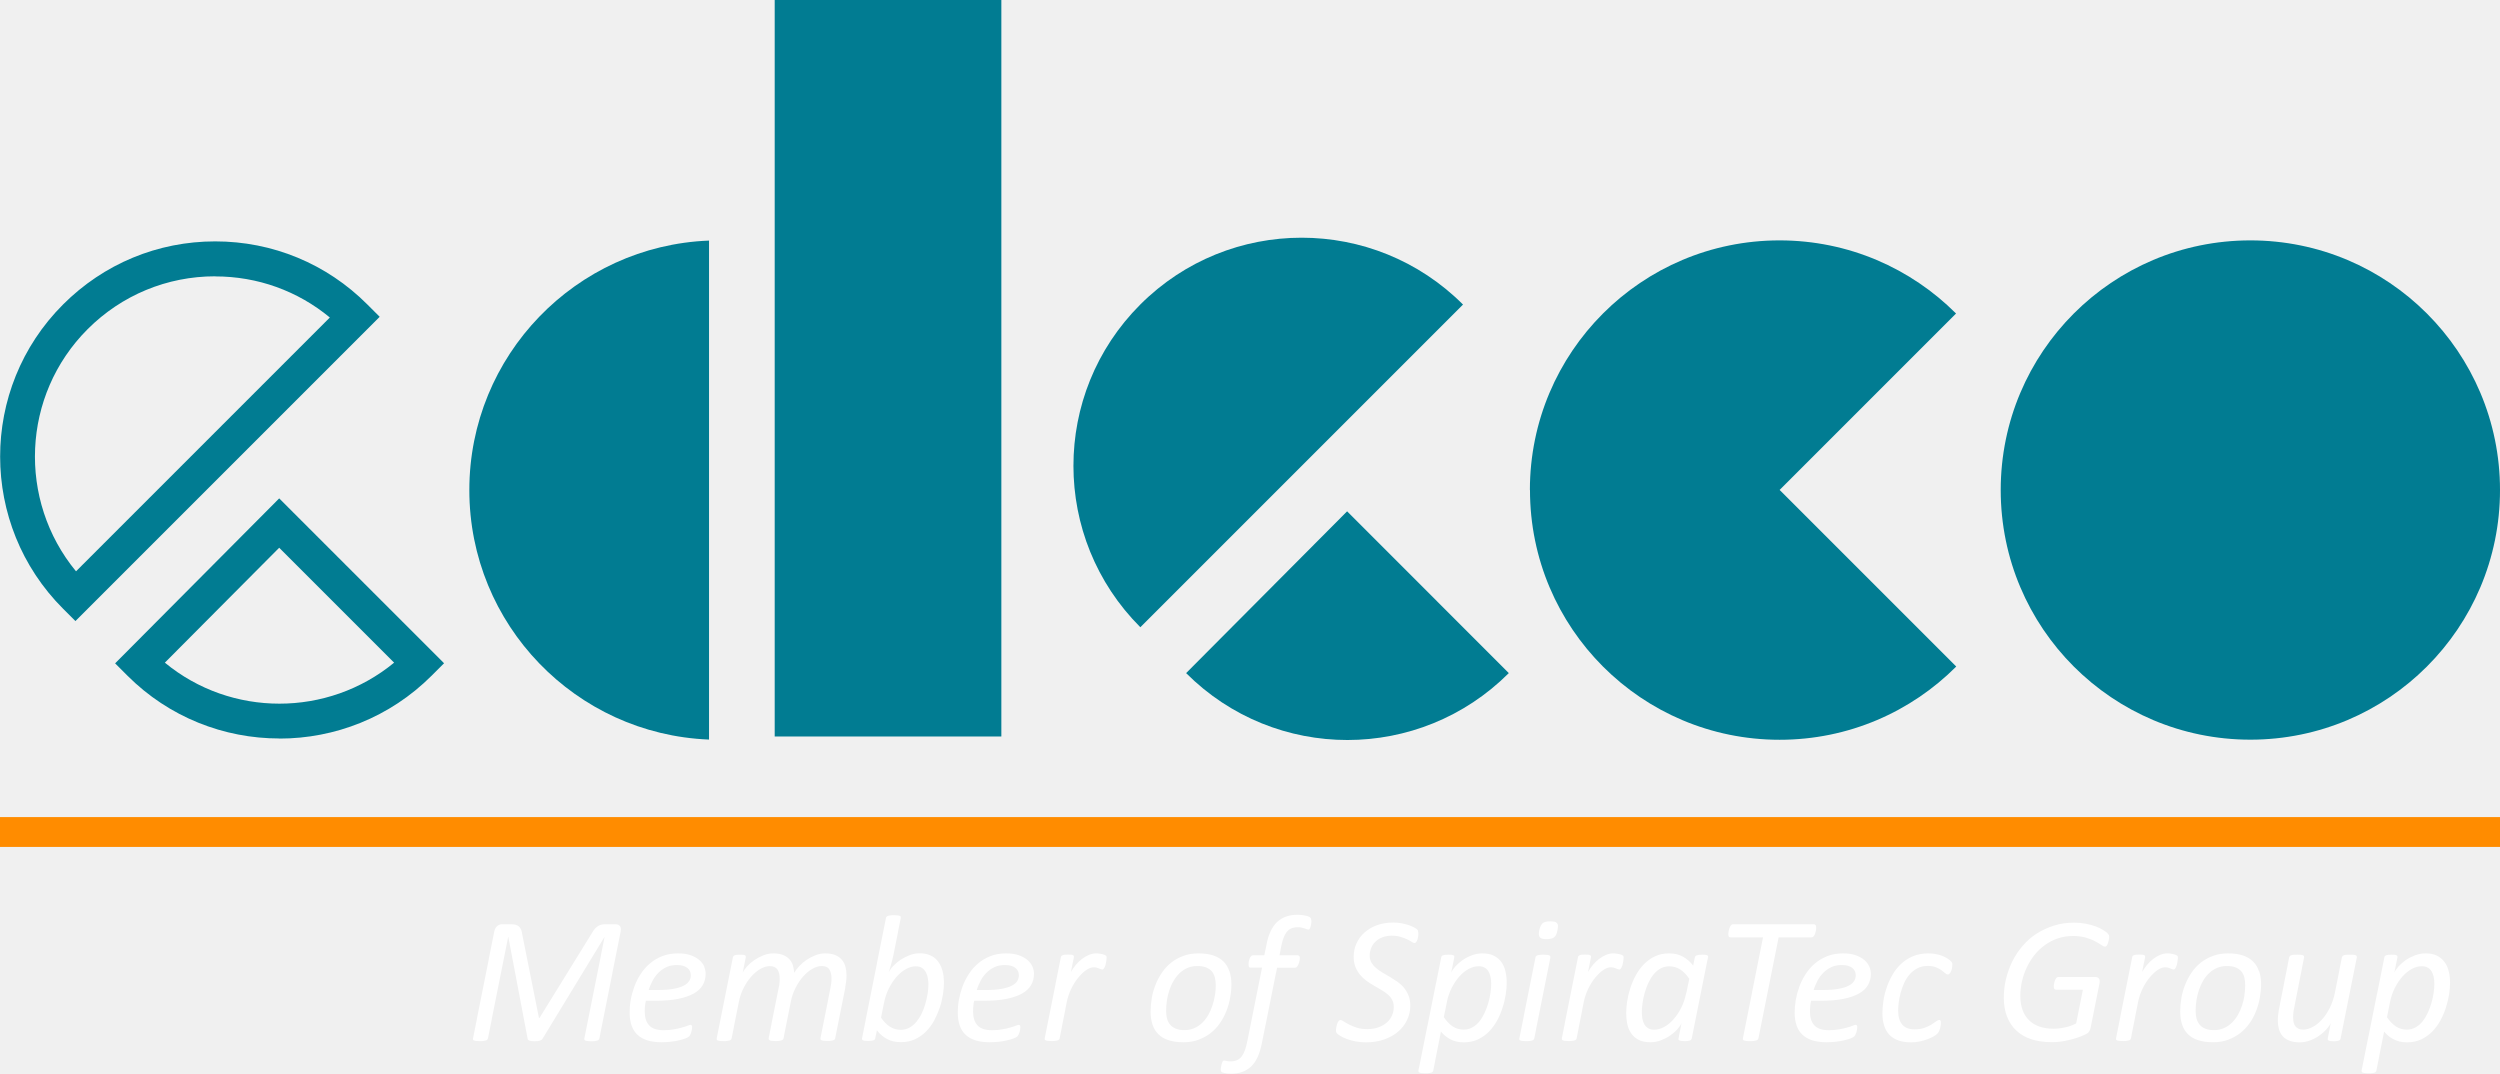
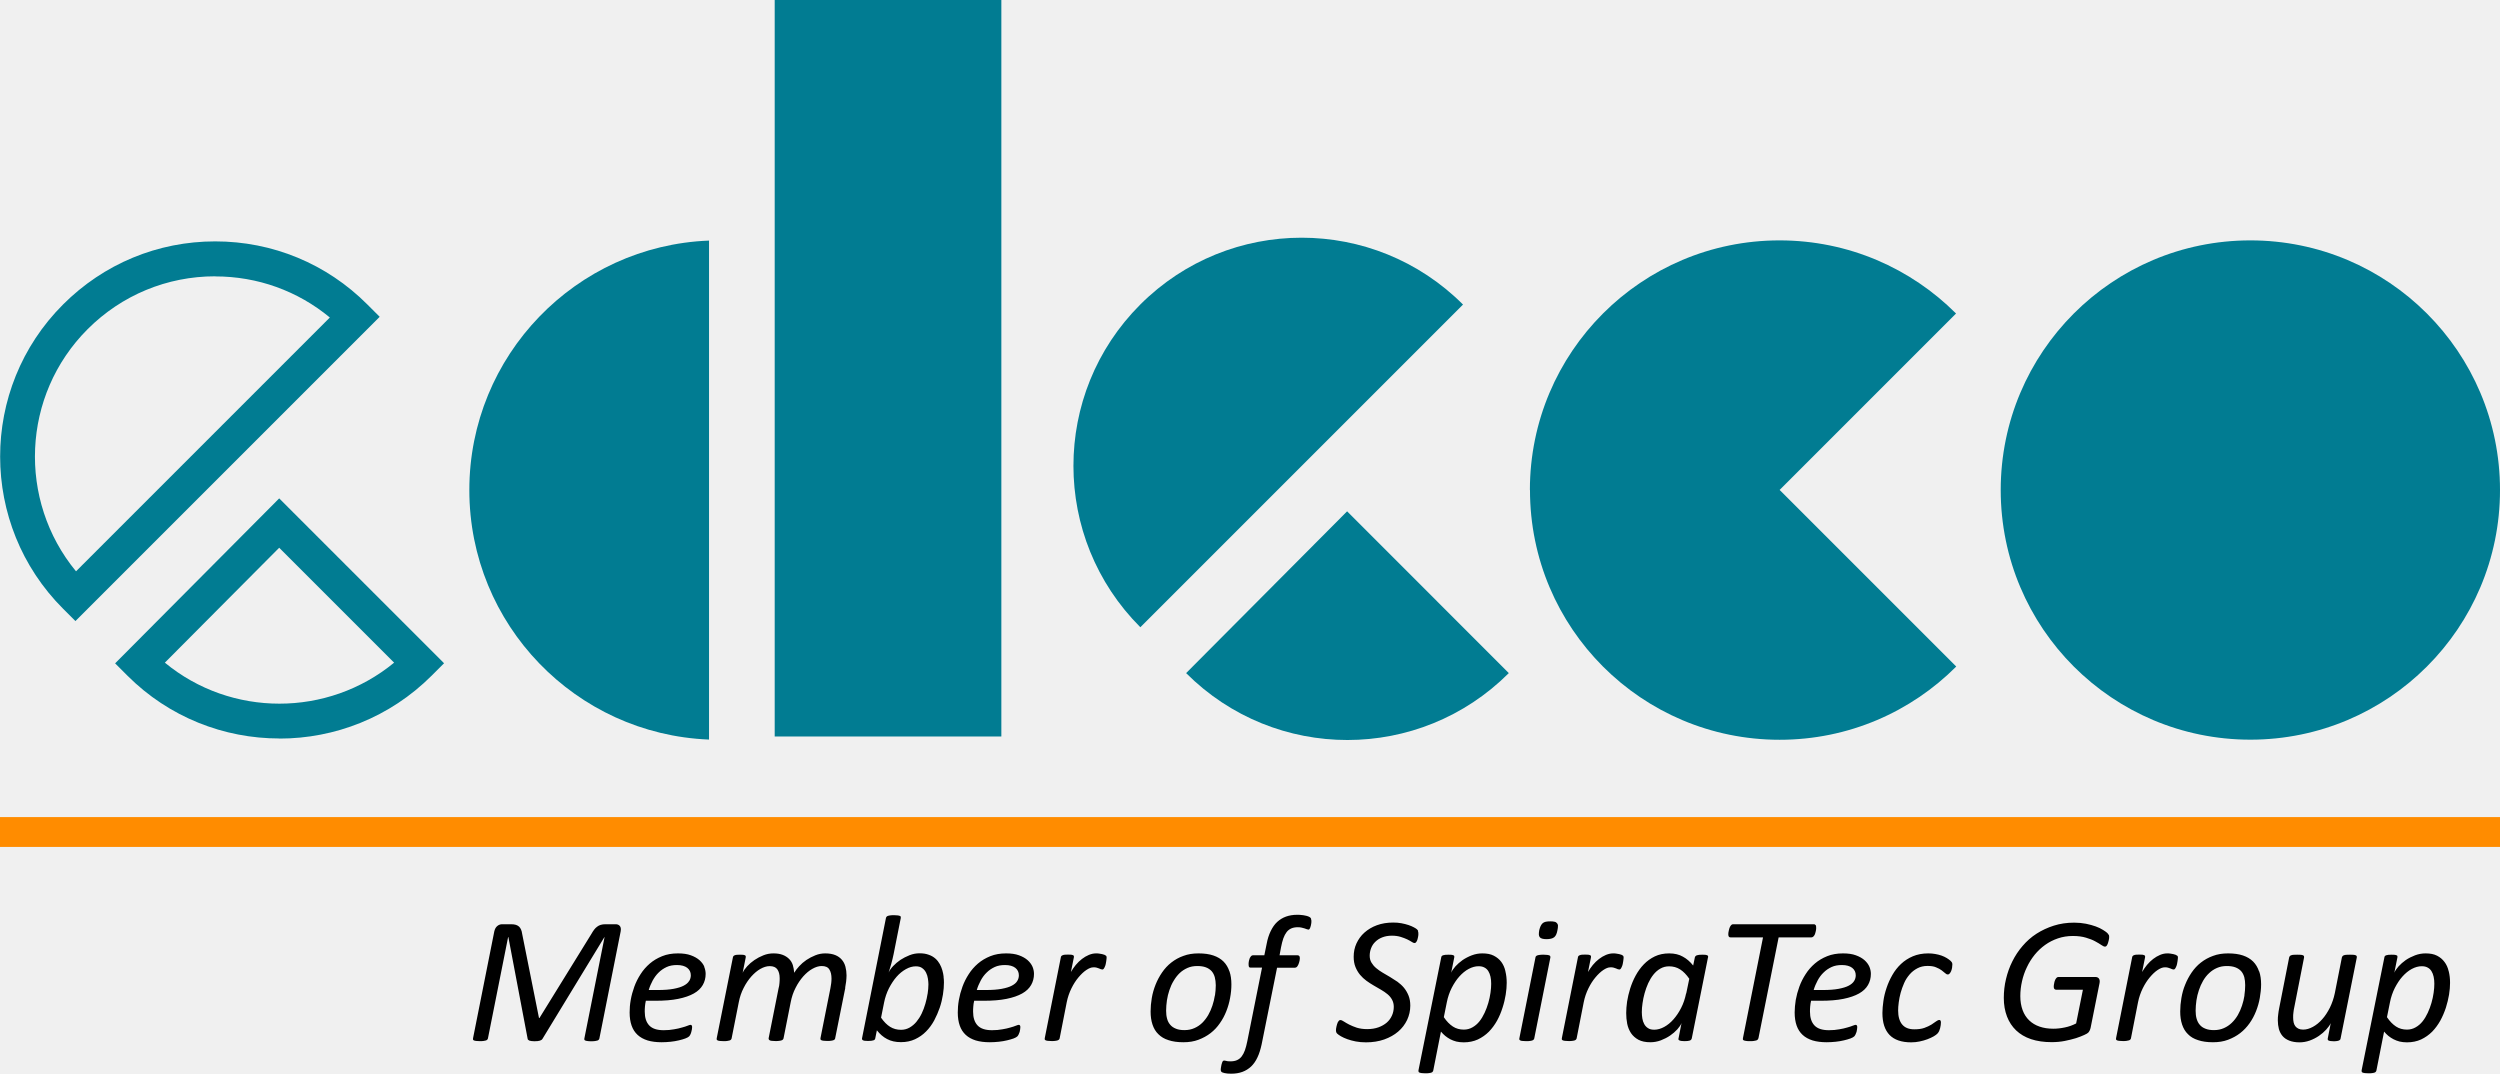
<svg xmlns="http://www.w3.org/2000/svg" id="Ebene_1" data-name="Ebene 1" viewBox="0 0 251.26 107.88">
  <defs>
    <style>
      .cls-1, .cls-2 {
        fill: #017c92;
      }

      .cls-3 {
-         fill: #fff;
+         fill: currentColor;
      }

      .cls-2 {
        fill-rule: evenodd;
      }

      .cls-4 {
        fill: #ff8c00;
      }
    </style>
  </defs>
  <path class="cls-1" d="M201.08,49.25c0-13.86,11.23-25.09,25.09-25.09s25.09,11.23,25.09,25.09-11.23,25.09-25.09,25.09-25.09-11.23-25.09-25.09h0Z" />
  <path class="cls-2" d="M153.76,49.25c0-13.86,11.23-25.09,25.09-25.09,6.93,0,13.2,2.81,17.74,7.35l-17.73,17.73,17.75,17.75c-4.54,4.55-10.82,7.36-17.75,7.36-13.86,0-25.09-11.23-25.09-25.09h0Z" />
  <path class="cls-1" d="M47.17,49.25c0-13.52,10.7-24.55,24.09-25.07v50.15c-13.39-.53-24.09-11.55-24.09-25.07h0Z" />
  <polygon class="cls-2" points="77.86 0 100.64 0 100.64 74.02 77.86 74.02 77.86 0 77.86 0" />
  <path class="cls-2" d="M114.61,63.04c-8.96-8.96-8.97-23.47-.01-32.43,8.96-8.96,23.48-8.96,32.44,0l-32.43,32.43h0Z" />
  <path class="cls-2" d="M135.39,51.39l16.25,16.26c-8.96,8.96-23.47,8.97-32.43,0l16.18-16.26h0Z" />
  <path class="cls-1" d="M28.08,74.22c-5.54,0-11.07-2.11-15.28-6.32l-1.23-1.23,16.49-16.58,16.57,16.57-1.24,1.24c-4.22,4.22-9.76,6.33-15.3,6.33ZM16.57,66.6c6.66,5.5,16.37,5.49,23.04,0l-11.55-11.55-11.49,11.55ZM7.58,62.42l-1.24-1.24c-8.43-8.43-8.44-22.15,0-30.58,4.09-4.09,9.52-6.34,15.29-6.34s11.21,2.25,15.29,6.34l1.24,1.24L7.58,62.42ZM21.63,27.77c-4.84,0-9.4,1.89-12.82,5.31-6.65,6.65-7.04,17.22-1.17,24.34l25.51-25.51c-3.24-2.68-7.27-4.13-11.52-4.13Z" />
  <rect class="cls-4" y="82.12" width="251.26" height="3" />
  <path class="cls-3" d="M62.38,93.6c.02-.13.03-.23.01-.32-.01-.09-.05-.16-.1-.22-.05-.06-.11-.1-.18-.13-.07-.03-.15-.04-.24-.04h-1.03c-.17,0-.32.02-.46.06-.13.04-.26.1-.37.19-.11.08-.21.18-.3.3-.09.12-.18.26-.27.42l-5.22,8.45h-.05l-1.69-8.45c-.02-.17-.06-.31-.11-.43-.05-.12-.12-.22-.2-.3-.09-.08-.2-.14-.32-.18-.13-.04-.29-.06-.48-.06h-.9c-.08,0-.17.01-.25.04s-.16.07-.23.13c-.07.06-.14.13-.19.22-.05.09-.09.2-.12.32l-2.14,10.76s-.01.08,0,.12.05.07.1.09c.05.02.12.04.22.05s.22.02.36.02.28,0,.38-.02.18-.03.24-.05c.06-.02.11-.05.14-.09s.05-.07.06-.12l2.03-10.19h.02l1.94,10.23c0,.07.06.13.16.18.1.04.28.07.52.07s.43-.02.55-.06c.13-.04.21-.1.26-.18l6.22-10.22h.02l-2.03,10.18s-.01.08,0,.12.05.07.1.09.13.04.23.05c.1.02.22.02.36.02s.28,0,.38-.02c.1-.02.18-.03.24-.05.06-.02.11-.05.14-.09.03-.04.05-.07.06-.12l2.14-10.76h0ZM70.79,97.16c-.1-.24-.27-.46-.49-.66-.23-.2-.51-.36-.87-.49-.35-.13-.78-.19-1.29-.19-.59,0-1.12.09-1.59.28-.47.19-.88.43-1.24.74-.36.31-.67.66-.93,1.07-.26.4-.47.82-.63,1.26-.16.44-.28.88-.36,1.33-.08.45-.11.87-.11,1.26,0,.51.07.95.2,1.32.13.37.33.68.6.93s.6.43,1.01.56c.4.12.87.18,1.41.18.3,0,.6-.02.9-.05s.58-.08.83-.14.47-.12.65-.19c.18-.07.31-.14.38-.21.05-.05.09-.12.13-.2.04-.08.07-.16.09-.25s.04-.17.06-.26c.01-.08.02-.16.02-.22,0-.07-.01-.13-.04-.17-.03-.04-.07-.06-.12-.06s-.15.03-.3.09c-.14.06-.33.12-.56.18-.23.07-.49.13-.8.18-.31.06-.65.09-1.04.09-.67,0-1.15-.16-1.45-.48-.3-.32-.45-.78-.45-1.38,0-.16,0-.34.02-.52s.04-.38.09-.58h.96c.89,0,1.66-.06,2.29-.19.64-.13,1.16-.31,1.57-.54.41-.23.71-.52.9-.85.19-.33.29-.7.29-1.12,0-.24-.05-.48-.15-.73h0ZM69.26,98.59c-.1.18-.29.34-.54.47-.26.14-.6.24-1.02.32-.42.08-.95.12-1.58.12h-.92c.1-.34.24-.66.4-.96.17-.3.36-.57.6-.8.23-.23.5-.41.8-.55.3-.14.65-.2,1.04-.2.45,0,.79.1,1.03.28.24.19.36.44.36.75,0,.2-.05.39-.16.57h0ZM84.94,99.28c.04-.22.07-.43.1-.63.02-.21.04-.41.04-.62,0-.31-.04-.6-.11-.87-.07-.27-.19-.5-.36-.7-.17-.2-.39-.36-.66-.47s-.61-.17-1.01-.17c-.34,0-.67.06-.99.19-.33.13-.63.29-.9.47-.28.19-.52.4-.73.63s-.38.45-.5.66c-.02-.28-.07-.54-.14-.78-.08-.24-.2-.44-.37-.61-.17-.17-.38-.31-.64-.41-.26-.1-.57-.15-.93-.15s-.68.06-1.01.19c-.33.13-.63.29-.91.48-.28.19-.52.4-.73.63-.21.23-.36.45-.45.65l.31-1.55s0-.08,0-.12c-.01-.04-.04-.07-.08-.09-.05-.02-.11-.04-.19-.05-.08,0-.18-.01-.31-.01-.12,0-.22,0-.31.01-.09,0-.16.03-.22.05s-.1.05-.13.09c-.03.04-.04.08-.05.12l-1.63,8.14s-.01.09,0,.12c.02.03.05.06.1.09.05.02.12.04.22.05.09.01.22.02.37.02s.27,0,.37-.02.18-.03.24-.05c.06-.02.11-.05.14-.09.03-.03.05-.07.06-.12l.72-3.63c.1-.52.26-1,.49-1.44.22-.44.48-.82.77-1.15.29-.32.59-.58.91-.76.32-.18.63-.28.94-.28.36,0,.62.11.77.33.15.22.23.51.23.88,0,.15,0,.31-.02.49-.01.18-.04.35-.09.53l-1,5.02s0,.09.02.12c.02.03.05.06.1.09s.12.04.21.05c.09.01.21.02.36.02s.27,0,.37-.02c.1-.01.18-.03.24-.05s.11-.05.14-.09c.03-.03.05-.07.06-.12l.72-3.63c.1-.52.26-1,.49-1.44.22-.44.48-.82.77-1.15.29-.32.59-.58.92-.76.32-.18.63-.28.93-.28.37,0,.63.11.77.34.15.23.22.54.22.92,0,.16-.01.31-.03.47-.02.16-.05.32-.08.5l-1,5.02s0,.09,0,.12c.02.03.05.06.1.09.05.02.12.04.22.05.09.01.21.02.36.02s.27,0,.37-.02c.1-.01.18-.03.24-.05.06-.02.11-.05.14-.09.03-.03.05-.07.05-.12l1.02-5.08h0ZM94.84,98.17c-.02-.21-.07-.43-.13-.65-.06-.22-.15-.43-.26-.63-.11-.2-.26-.39-.44-.55-.18-.16-.4-.29-.66-.38-.26-.1-.57-.15-.93-.15-.34,0-.67.06-1,.19-.33.13-.64.29-.92.47-.28.19-.52.4-.73.62-.21.22-.36.44-.46.65.04-.11.08-.24.12-.38.04-.15.09-.3.14-.47.05-.17.09-.33.13-.5.04-.17.08-.33.11-.49l.72-3.63s0-.09,0-.13c-.01-.04-.04-.07-.1-.09-.05-.02-.13-.04-.22-.05-.09-.01-.21-.02-.35-.02s-.28,0-.38.02c-.1.01-.18.03-.24.05-.06.02-.11.05-.14.09-.03.04-.05.08-.06.13l-2.4,12.07c-.02.09,0,.16.09.21.08.05.25.07.51.07.24,0,.42-.02.54-.06.12-.04.18-.11.19-.22l.16-.79c.3.38.64.68,1.03.88.39.21.85.31,1.39.31s.99-.1,1.41-.29c.42-.2.79-.45,1.11-.78.32-.32.59-.69.82-1.11.22-.42.41-.85.56-1.29.15-.44.25-.88.32-1.32.07-.44.1-.84.1-1.2,0-.18-.01-.38-.04-.59h0ZM93.23,99.86c-.05.34-.13.68-.23,1.03-.1.34-.22.67-.37.98-.15.31-.33.59-.53.83-.2.24-.43.43-.69.58-.25.14-.54.22-.85.22-.41,0-.78-.1-1.1-.3-.32-.2-.63-.51-.91-.92l.3-1.5c.1-.52.27-1.01.49-1.45.23-.44.48-.83.77-1.16.29-.33.6-.58.94-.77.34-.19.67-.28.99-.28.28,0,.5.06.66.19.17.12.29.28.38.46.09.18.15.38.18.59.03.21.05.4.05.56,0,.3-.03.62-.08.97h0ZM103.77,97.16c-.1-.24-.27-.46-.49-.66-.23-.2-.51-.36-.87-.49-.35-.13-.78-.19-1.29-.19-.59,0-1.12.09-1.59.28-.47.19-.88.43-1.24.74-.36.31-.67.66-.93,1.07-.26.4-.47.82-.63,1.26-.16.44-.28.88-.36,1.33-.08.45-.11.87-.11,1.26,0,.51.07.95.2,1.32.13.37.33.68.6.93.27.25.6.43,1.01.56.4.12.87.18,1.41.18.3,0,.6-.02.9-.05s.58-.08.83-.14c.25-.06.47-.12.66-.19.18-.07.31-.14.38-.21.05-.05.09-.12.13-.2.04-.08.07-.16.1-.25.02-.09.04-.17.05-.26.01-.08.02-.16.02-.22,0-.07-.01-.13-.04-.17-.03-.04-.07-.06-.12-.06s-.15.03-.3.09c-.14.06-.33.12-.55.18-.23.07-.49.13-.8.18-.31.06-.65.09-1.04.09-.67,0-1.15-.16-1.45-.48-.3-.32-.45-.78-.45-1.38,0-.16,0-.34.02-.52.01-.19.04-.38.09-.58h.96c.89,0,1.66-.06,2.29-.19.64-.13,1.16-.31,1.57-.54.41-.23.71-.52.9-.85.19-.33.29-.7.29-1.12,0-.24-.05-.48-.15-.73h0ZM102.24,98.59c-.1.18-.29.34-.54.47-.26.14-.6.24-1.02.32-.43.08-.95.12-1.59.12h-.92c.1-.34.24-.66.4-.96.16-.3.36-.57.6-.8.23-.23.5-.41.8-.55.3-.14.65-.2,1.04-.2.45,0,.79.1,1.03.28.24.19.36.44.36.75,0,.2-.05.39-.16.57h0ZM111.16,96.06s-.09-.07-.16-.1c-.07-.03-.15-.05-.24-.07-.09-.02-.19-.04-.29-.05-.11-.02-.21-.02-.31-.02-.24,0-.47.05-.72.15-.24.1-.48.24-.7.41-.22.17-.43.37-.62.6s-.35.47-.49.71l.3-1.48s0-.08,0-.12c-.01-.04-.04-.07-.09-.09-.04-.02-.11-.04-.19-.05-.08,0-.19-.01-.31-.01s-.22,0-.31.01c-.09,0-.16.03-.22.05-.06.02-.11.05-.14.09-.03.04-.05.08-.05.12l-1.62,8.14s-.01.09,0,.12c.01.03.05.06.1.09.05.02.12.04.22.05.09.01.21.02.37.02s.27,0,.37-.02c.1-.01.18-.03.24-.05.06-.02.11-.05.14-.09.03-.03.05-.07.06-.12l.71-3.62c.1-.5.26-.96.47-1.39.21-.43.45-.8.71-1.11.26-.31.52-.56.79-.74.27-.18.5-.27.71-.27.12,0,.23,0,.32.03.09.02.17.05.24.08.07.03.13.06.19.08.06.02.11.03.16.03s.09-.03.13-.08.08-.12.11-.2c.04-.08.07-.17.09-.27.02-.1.04-.19.05-.28.01-.09.02-.17.03-.24,0-.07.01-.12.01-.14,0-.08-.02-.14-.05-.17h0ZM123.56,97.62c-.13-.38-.32-.71-.59-.98s-.61-.47-1.02-.61c-.41-.14-.91-.21-1.49-.21s-1.07.08-1.52.25c-.46.16-.86.39-1.22.67-.36.28-.67.62-.93,1-.26.38-.48.79-.65,1.22-.17.43-.3.87-.38,1.34-.08.46-.12.92-.12,1.36,0,.49.06.92.19,1.31.13.39.32.71.59.97.27.27.6.47,1.02.6.41.14.91.21,1.49.21s1.07-.08,1.52-.25c.45-.17.86-.39,1.22-.67.36-.28.67-.61.93-.99.27-.38.48-.78.65-1.21.17-.43.3-.88.38-1.34.09-.46.13-.92.13-1.36,0-.48-.06-.92-.19-1.3h0ZM122.1,100.04c-.05.35-.14.69-.25,1.03-.11.34-.25.65-.42.95-.17.29-.37.55-.6.78-.23.22-.49.4-.79.53-.29.13-.62.2-.99.2-.34,0-.62-.04-.86-.14-.23-.09-.43-.22-.57-.39-.15-.17-.26-.37-.32-.61-.07-.24-.1-.51-.1-.81,0-.34.03-.68.08-1.04.05-.35.14-.7.25-1.03.11-.33.25-.65.43-.94.17-.29.37-.55.6-.77.23-.22.5-.39.79-.52.29-.13.62-.19.98-.19.34,0,.62.04.86.13.24.09.43.22.58.38.15.17.25.37.32.61.06.24.1.51.1.81,0,.34-.03.68-.08,1.03h0ZM131.77,92.35c-.02-.05-.04-.1-.08-.13-.04-.04-.1-.07-.19-.11-.09-.04-.2-.07-.32-.09-.12-.03-.26-.05-.4-.06-.15-.02-.28-.02-.42-.02-.4,0-.77.06-1.11.18-.33.12-.63.3-.89.54-.26.24-.47.55-.65.92-.18.37-.32.8-.41,1.3l-.23,1.13h-1.14c-.06,0-.11.02-.15.05s-.08.08-.11.13c-.04.05-.07.11-.09.18-.03.07-.04.14-.06.21-.02.07-.03.14-.03.21,0,.07,0,.13,0,.18,0,.11.02.18.05.22.03.04.08.06.14.06h1.16l-1.48,7.39c-.07.35-.15.66-.24.91-.09.25-.2.46-.33.63-.13.17-.29.29-.47.37-.18.08-.4.12-.65.12-.1,0-.18,0-.24-.01-.06,0-.12-.02-.16-.03-.05,0-.09-.02-.13-.03-.04,0-.08-.01-.12-.01s-.08.02-.11.05c-.03.04-.06.08-.08.15-.02.06-.04.12-.06.19-.02.07-.03.13-.04.2-.01.06-.02.12-.03.18,0,.06-.01.1-.01.12,0,.06,0,.11.02.15.01.04.03.07.05.1.04.04.15.08.32.12.17.04.39.06.66.06.41,0,.79-.06,1.12-.18.33-.12.62-.3.88-.54.25-.24.47-.55.64-.92.18-.37.31-.81.42-1.31l1.55-7.7h1.82s.08-.02.13-.05c.04-.03.08-.07.11-.12.03-.05.06-.1.09-.17.03-.06.05-.13.07-.2.02-.07.03-.14.05-.21.01-.07.02-.14.02-.21,0-.1-.02-.18-.06-.22-.04-.04-.09-.07-.16-.07h-1.82l.15-.81c.07-.34.14-.64.23-.89s.2-.46.33-.63c.13-.17.29-.29.47-.37.18-.08.4-.12.66-.12.14,0,.26.01.38.04.11.02.21.05.3.08.08.03.16.05.22.08.06.02.12.04.16.04.04,0,.07-.02.1-.05.03-.04.06-.08.08-.14.02-.06.04-.12.06-.19.02-.07.03-.14.04-.2,0-.06.02-.12.02-.17,0-.05,0-.09,0-.11,0-.06,0-.12-.03-.17h0ZM142.53,93.57c-.02-.06-.06-.11-.12-.17-.05-.05-.16-.12-.31-.2-.15-.08-.33-.16-.54-.23-.21-.07-.45-.13-.71-.18-.26-.05-.54-.07-.83-.07-.6,0-1.15.09-1.64.27-.49.18-.9.43-1.25.74s-.61.68-.8,1.09c-.19.41-.28.86-.28,1.34,0,.39.06.73.18,1.03.12.29.27.55.46.78.19.23.4.42.64.6s.49.33.74.48c.25.15.5.29.74.43.24.14.46.29.65.45.19.16.34.34.45.55.11.2.17.44.17.71,0,.31-.06.6-.18.87-.12.27-.29.51-.52.71-.23.2-.51.36-.84.48-.33.12-.71.18-1.13.18-.4,0-.74-.05-1.04-.14-.29-.1-.55-.2-.76-.31-.21-.11-.39-.21-.54-.31-.14-.1-.27-.15-.36-.15-.05,0-.1.02-.14.06-.04.04-.07.09-.11.15-.03.06-.06.13-.08.21-.02.08-.04.15-.06.23-.02.08-.03.15-.04.22,0,.07-.01.12-.01.15,0,.15.04.27.12.34.08.08.21.17.38.27.17.1.39.2.64.29.25.09.54.17.85.23.32.06.66.09,1.03.09.67,0,1.29-.1,1.83-.29.55-.2,1.02-.46,1.4-.79.39-.33.69-.73.9-1.17.21-.45.32-.93.32-1.44,0-.39-.06-.72-.18-1.02-.12-.29-.27-.55-.46-.78-.19-.23-.41-.42-.65-.6-.25-.17-.5-.33-.75-.48-.25-.15-.5-.3-.75-.44-.24-.14-.46-.3-.65-.46-.19-.16-.34-.34-.46-.54-.12-.2-.18-.43-.18-.7s.05-.51.14-.75c.09-.24.23-.46.42-.64.19-.19.42-.34.7-.45.28-.11.6-.17.97-.17.33,0,.62.04.88.12.25.08.47.16.66.25.18.09.33.17.45.25s.21.12.28.12c.05,0,.09-.02.13-.05.04-.04.07-.08.1-.14.03-.06.06-.12.08-.2.02-.08.04-.15.05-.22.01-.07.03-.14.03-.2,0-.06,0-.12,0-.17,0-.08-.01-.16-.04-.21h0ZM151.3,97.61c-.08-.36-.22-.67-.41-.93-.19-.26-.45-.47-.76-.63-.31-.16-.69-.23-1.15-.23-.36,0-.7.06-1.05.19-.34.13-.65.29-.93.48-.28.2-.52.41-.72.63-.2.23-.35.44-.43.64l.31-1.54s0-.09,0-.13c-.01-.04-.04-.06-.09-.08-.05-.02-.11-.04-.19-.05-.08,0-.18-.01-.31-.01-.25,0-.43.02-.54.06-.11.04-.17.11-.18.21l-2.29,11.36s0,.09.01.13c.01.04.05.07.1.09.05.02.13.04.22.05.09.01.21.02.35.02.15,0,.28,0,.38-.02.1-.01.18-.03.24-.05.06-.02.1-.05.13-.09.03-.04.05-.08.06-.13l.77-3.9c.13.16.28.3.43.43.16.13.33.24.51.34.19.1.39.17.61.23.22.05.47.08.74.08.53,0,1-.1,1.42-.29.42-.2.79-.46,1.11-.78.32-.33.59-.7.82-1.11.23-.42.41-.85.55-1.3.15-.45.25-.89.32-1.32s.1-.83.1-1.18c0-.41-.04-.79-.13-1.15h0ZM149.8,99.78c-.05.34-.12.68-.22,1.02-.1.34-.22.67-.37.99-.15.32-.32.61-.52.86-.2.25-.43.45-.7.6-.26.15-.55.23-.87.23-.41,0-.78-.1-1.1-.31s-.63-.52-.91-.94l.3-1.49c.1-.52.27-1.01.49-1.45.23-.44.48-.83.77-1.15.29-.32.6-.58.94-.76.34-.18.67-.27.99-.27.24,0,.43.04.59.13.16.08.29.2.39.36.1.16.17.34.22.56s.07.46.07.71-.02.58-.07.91h0ZM156.59,93.07c0-.11-.04-.21-.1-.28-.06-.07-.14-.13-.25-.15-.11-.03-.26-.04-.43-.04s-.34.01-.46.04c-.13.03-.23.08-.31.15-.08.08-.15.17-.2.28-.05.11-.1.25-.14.42-.03.17-.04.31-.04.42,0,.11.04.21.09.28.05.07.14.12.25.15.11.03.26.05.43.05s.33-.02.46-.05c.13-.03.23-.08.32-.15.08-.07.15-.16.2-.28.05-.11.09-.26.12-.42.04-.17.05-.31.05-.42h0ZM155.82,96.23s0-.08-.01-.12c-.01-.04-.05-.07-.1-.09-.05-.02-.12-.04-.22-.05-.09-.01-.21-.02-.36-.02s-.27,0-.38.02c-.1.01-.18.03-.24.05-.06.02-.1.05-.14.09-.03.04-.05.08-.05.12l-1.62,8.13s-.01.09,0,.12c.01.03.05.06.1.09s.12.04.22.05c.09.01.22.02.37.02s.27,0,.37-.02c.1-.01.18-.03.24-.05s.1-.05.14-.09c.03-.03.05-.07.06-.12l1.62-8.13h0ZM163.13,96.06s-.09-.07-.16-.1c-.07-.03-.15-.05-.24-.07s-.19-.04-.29-.05c-.11-.02-.21-.02-.31-.02-.24,0-.47.05-.72.15-.24.1-.48.24-.7.41-.22.17-.43.37-.62.6-.19.23-.35.47-.49.71l.3-1.48s0-.08,0-.12c-.01-.04-.04-.07-.09-.09s-.11-.04-.19-.05c-.08,0-.18-.01-.31-.01s-.23,0-.31.01c-.09,0-.16.03-.22.05-.06.02-.11.05-.14.09-.03.04-.05.08-.05.12l-1.62,8.14s-.01.09,0,.12c.01.03.05.06.1.09.05.02.12.04.22.05.09.01.22.02.37.02s.27,0,.37-.02c.1-.01.18-.03.24-.05.06-.02.1-.05.13-.09.03-.03.05-.07.06-.12l.71-3.62c.1-.5.26-.96.47-1.39.21-.43.45-.8.71-1.11.26-.31.52-.56.79-.74.27-.18.5-.27.71-.27.12,0,.23,0,.32.03.09.02.17.05.24.08.07.03.13.06.19.08.06.02.11.03.16.03s.09-.03.13-.08c.04-.05.08-.12.11-.2.04-.08.07-.17.09-.27.02-.1.04-.19.05-.28.01-.09.02-.17.03-.24,0-.07.01-.12.01-.14,0-.08-.02-.14-.05-.17h0ZM171.67,96.22s0-.08,0-.12c-.01-.04-.04-.07-.09-.09-.05-.02-.11-.04-.2-.05-.08,0-.18-.01-.3-.01-.24,0-.42.02-.53.06-.12.04-.18.11-.21.21l-.17.82c-.3-.38-.64-.68-1.03-.89-.38-.22-.84-.33-1.38-.33s-1.02.1-1.44.3c-.42.2-.79.47-1.11.8-.32.33-.59.71-.82,1.13-.23.42-.41.86-.55,1.3-.14.45-.24.88-.31,1.31-.06.43-.09.81-.09,1.15,0,.37.03.73.1,1.08.07.35.2.66.38.94.19.28.44.5.75.67.32.17.72.25,1.2.25.35,0,.7-.06,1.05-.19.34-.13.65-.29.93-.48.28-.19.52-.4.73-.63.2-.23.35-.44.42-.63l-.3,1.54c-.02.05-.02.1,0,.13.02.03.05.06.1.08.05.02.11.04.19.05.08.01.18.02.3.02.25,0,.43-.02.54-.06.11-.04.17-.11.2-.22l1.63-8.14h0ZM169.46,99.84c-.11.53-.27,1.02-.5,1.46-.22.44-.48.82-.77,1.15-.29.33-.6.58-.93.76-.33.18-.67.28-1,.28-.26,0-.47-.05-.63-.16-.16-.1-.29-.24-.38-.41-.09-.17-.16-.36-.19-.57-.03-.21-.05-.42-.05-.63,0-.27.02-.56.07-.89.05-.33.11-.67.21-1.01s.21-.68.36-1c.15-.32.32-.61.52-.86.2-.25.43-.46.7-.61.26-.15.55-.23.88-.23.41,0,.78.1,1.11.31.33.21.63.52.92.94l-.31,1.49h0ZM182.47,92.98c-.03-.06-.08-.09-.16-.09h-8.13c-.06,0-.11.02-.16.06-.04.04-.09.09-.12.15s-.07.13-.09.2-.04.15-.06.23c-.01.08-.03.15-.04.21,0,.06-.01.12-.01.16,0,.1.02.17.05.23.03.05.09.08.17.08h3.27l-2.02,10.14s0,.09,0,.13c.02.04.05.07.11.09s.13.04.23.05c.1.02.22.02.37.02s.28,0,.38-.02c.1-.02.19-.03.25-.05.06-.02.11-.05.15-.09.03-.04.05-.08.07-.13l2.03-10.14h3.29c.06,0,.12-.02.17-.06.05-.04.1-.09.13-.15.04-.06.07-.13.09-.21.02-.08.04-.16.06-.23.02-.07.02-.14.03-.2,0-.06,0-.11,0-.15,0-.1-.01-.17-.04-.23h0ZM187.88,97.16c-.1-.24-.27-.46-.49-.66-.23-.2-.51-.36-.87-.49-.35-.13-.78-.19-1.29-.19-.59,0-1.12.09-1.59.28-.47.19-.88.43-1.24.74s-.67.66-.93,1.07c-.26.4-.47.82-.63,1.26-.16.44-.28.88-.36,1.33-.07.45-.11.87-.11,1.26,0,.51.07.95.2,1.32.13.37.33.68.6.93s.6.43,1.01.56c.4.12.87.18,1.41.18.3,0,.6-.02.9-.05s.58-.08.83-.14c.25-.06.47-.12.66-.19.18-.07.31-.14.38-.21.05-.05.09-.12.13-.2.04-.08.07-.16.1-.25.02-.09.04-.17.05-.26.01-.08.02-.16.02-.22,0-.07-.01-.13-.04-.17-.03-.04-.07-.06-.12-.06s-.15.03-.3.09c-.14.06-.33.12-.55.18-.23.07-.49.13-.8.18-.31.06-.65.09-1.04.09-.67,0-1.15-.16-1.45-.48-.3-.32-.45-.78-.45-1.38,0-.16,0-.34.02-.52.02-.19.04-.38.09-.58h.96c.89,0,1.66-.06,2.29-.19.64-.13,1.16-.31,1.57-.54.41-.23.71-.52.9-.85.19-.33.29-.7.29-1.12,0-.24-.05-.48-.15-.73h0ZM186.35,98.59c-.11.18-.29.34-.54.47-.26.14-.6.24-1.02.32-.42.08-.95.12-1.59.12h-.92c.1-.34.24-.66.4-.96s.36-.57.6-.8c.23-.23.5-.41.8-.55.3-.14.65-.2,1.04-.2.45,0,.79.1,1.03.28.24.19.36.44.36.75,0,.2-.05.39-.16.57h0ZM196.19,96.76c-.02-.05-.08-.12-.16-.2-.09-.08-.21-.17-.37-.27-.16-.1-.34-.18-.53-.25-.2-.07-.4-.12-.63-.16-.22-.04-.45-.06-.7-.06-.58,0-1.1.1-1.55.29-.45.19-.85.45-1.19.77-.34.32-.63.69-.87,1.11-.24.42-.43.84-.58,1.29-.15.44-.26.88-.32,1.32-.06.44-.1.84-.1,1.21,0,.98.24,1.71.72,2.21.48.49,1.2.74,2.17.74.3,0,.58-.03.86-.09.28-.06.53-.13.77-.22.24-.09.45-.19.63-.29.18-.11.31-.2.38-.28.07-.08.13-.16.17-.25.04-.09.07-.19.1-.29.03-.11.05-.21.06-.31.01-.1.02-.18.02-.26,0-.08-.01-.15-.04-.19-.03-.05-.06-.07-.11-.07-.1,0-.21.05-.33.14-.13.1-.29.21-.48.33-.2.12-.43.23-.71.33-.28.1-.62.14-1.01.14-.54,0-.94-.16-1.21-.48s-.41-.79-.41-1.41c0-.23.02-.5.06-.81.04-.31.1-.63.19-.96.09-.33.21-.66.35-.98.14-.33.33-.61.55-.87.22-.26.48-.46.78-.62.3-.16.64-.24,1.02-.24.35,0,.64.04.86.14.23.09.41.19.56.3.15.11.27.21.36.29.09.09.18.13.26.13.07,0,.14-.03.19-.1.06-.07.11-.15.15-.25.04-.1.07-.21.09-.32.02-.11.03-.23.03-.33,0-.07-.01-.13-.03-.18h0ZM211.91,93.94c-.02-.06-.07-.12-.14-.19-.07-.07-.21-.16-.41-.29-.2-.13-.44-.24-.73-.35-.29-.1-.62-.2-.98-.27-.37-.07-.76-.11-1.18-.11-.74,0-1.42.1-2.05.3-.63.2-1.21.47-1.74.81-.53.34-.99.75-1.4,1.23-.41.47-.75.99-1.03,1.55-.28.56-.49,1.15-.64,1.78-.15.62-.22,1.26-.22,1.9,0,.69.11,1.31.32,1.86.21.55.52,1.02.92,1.4.4.38.9.68,1.5.88.6.2,1.29.3,2.07.3.46,0,.9-.04,1.31-.12.42-.08.79-.18,1.13-.28.34-.11.61-.22.83-.32.22-.1.36-.18.41-.24.05-.05.09-.12.13-.19.04-.07.07-.16.1-.27l.9-4.5c.04-.19.02-.35-.05-.46-.08-.11-.2-.17-.37-.17h-3.71c-.05,0-.1.02-.15.05-.04.03-.08.08-.12.14-.04.06-.07.12-.09.19-.03.07-.05.14-.06.22-.02.07-.03.14-.04.21,0,.07-.01.12-.01.17,0,.1.02.17.06.22.04.05.1.08.17.08h2.7l-.68,3.39c-.35.18-.73.32-1.13.4-.41.09-.8.13-1.17.13-.51,0-.96-.07-1.37-.21-.41-.14-.76-.35-1.05-.63-.29-.28-.51-.62-.66-1.03-.15-.41-.23-.88-.23-1.4s.06-1.01.17-1.5c.11-.49.27-.96.49-1.41.21-.45.47-.86.78-1.25.31-.38.66-.71,1.05-.99.39-.28.82-.5,1.29-.66.47-.16.97-.24,1.5-.24s.95.06,1.32.17c.37.11.68.23.93.37.26.14.46.26.62.37.15.11.27.16.37.16.04,0,.08-.02.12-.05.04-.03.07-.08.1-.14.03-.06.06-.12.08-.2.02-.08.04-.15.06-.22.01-.07.03-.14.04-.2,0-.06.01-.11.01-.16,0-.09-.01-.16-.04-.23h0ZM218.82,96.06s-.09-.07-.16-.1c-.07-.03-.15-.05-.24-.07-.09-.02-.19-.04-.29-.05-.11-.02-.21-.02-.31-.02-.24,0-.48.05-.72.15-.24.1-.48.24-.7.41-.22.17-.43.37-.62.6-.19.23-.35.47-.49.71l.3-1.48s0-.08,0-.12c-.01-.04-.04-.07-.09-.09-.05-.02-.11-.04-.19-.05-.08,0-.19-.01-.31-.01-.12,0-.22,0-.31.01-.09,0-.16.03-.22.05-.06.02-.1.05-.13.09-.03.04-.05.08-.05.12l-1.62,8.14s-.01.09,0,.12c.01.03.05.06.1.09.05.02.12.04.22.05.09.01.22.02.37.02s.27,0,.37-.02.18-.03.24-.05c.06-.02.11-.05.14-.09.03-.03.05-.07.06-.12l.71-3.62c.1-.5.26-.96.47-1.39.21-.43.45-.8.71-1.11.26-.31.52-.56.79-.74.27-.18.51-.27.71-.27.12,0,.22,0,.32.03.09.02.17.05.24.08.07.03.13.06.19.08.06.02.11.03.16.03s.09-.03.13-.08c.04-.05.08-.12.11-.2.04-.08.07-.17.09-.27.02-.1.04-.19.05-.28.01-.09.02-.17.03-.24,0-.07.01-.12.01-.14,0-.08-.02-.14-.05-.17h0ZM227.04,97.62c-.13-.38-.32-.71-.59-.98-.27-.27-.61-.47-1.02-.61-.41-.14-.91-.21-1.49-.21s-1.07.08-1.52.25c-.45.16-.86.39-1.22.67-.36.28-.67.62-.93,1-.26.38-.48.79-.65,1.22-.18.43-.3.87-.38,1.34-.08.46-.12.92-.12,1.36,0,.49.06.92.19,1.31.13.39.32.71.59.97.26.27.6.47,1.02.6.41.14.91.21,1.49.21s1.07-.08,1.52-.25c.45-.17.86-.39,1.22-.67.36-.28.67-.61.94-.99.27-.38.48-.78.65-1.21.17-.43.3-.88.38-1.34.08-.46.13-.92.13-1.36,0-.48-.06-.92-.19-1.3h0ZM225.58,100.04c-.05.35-.14.69-.25,1.03-.11.34-.25.65-.42.95-.17.29-.37.55-.61.78-.23.22-.49.4-.79.53-.29.13-.62.2-.99.2-.34,0-.62-.04-.86-.14-.24-.09-.43-.22-.57-.39-.15-.17-.25-.37-.32-.61-.07-.24-.1-.51-.1-.81,0-.34.03-.68.08-1.04.05-.35.14-.7.25-1.03.11-.33.25-.65.42-.94.17-.29.37-.55.61-.77.23-.22.49-.39.79-.52.3-.13.62-.19.98-.19.34,0,.62.04.86.13.24.09.43.22.58.38.15.17.25.37.32.61.06.24.09.51.09.81,0,.34-.03.68-.08,1.03h0ZM236.87,96.22s0-.08-.01-.12c-.02-.04-.05-.07-.1-.09-.05-.02-.12-.04-.22-.05-.09,0-.21-.01-.36-.01s-.27,0-.37.01c-.1,0-.18.03-.24.05-.06.02-.11.05-.14.09-.03.04-.05.08-.06.12l-.71,3.59c-.11.53-.28,1.02-.5,1.47-.23.45-.48.84-.77,1.16-.29.33-.6.58-.93.76-.33.18-.66.28-.98.28-.19,0-.35-.03-.47-.09-.13-.06-.23-.14-.32-.25-.08-.11-.14-.24-.17-.38-.03-.15-.05-.31-.05-.49s0-.35.03-.52c.02-.17.04-.33.08-.49l.99-5.04s0-.08-.01-.12c-.02-.04-.05-.07-.1-.09s-.12-.04-.22-.05c-.09,0-.21-.01-.36-.01s-.27,0-.37.01c-.1,0-.18.03-.24.05-.06.02-.11.05-.14.09-.03.04-.05.08-.06.12l-1,5.09c-.04.21-.08.42-.1.63-.03.21-.04.41-.04.61,0,.32.04.61.11.88.08.27.2.5.37.7.17.2.4.35.68.46.28.11.62.17,1.03.17.34,0,.68-.06,1.02-.18.33-.12.64-.28.92-.47.28-.19.52-.4.73-.63.21-.23.36-.44.46-.65l-.3,1.53s-.01.09,0,.13c.01.04.05.07.09.09.05.02.11.04.19.05.08.01.18.02.3.02s.23,0,.32-.02c.09-.01.16-.03.21-.05s.1-.05.13-.09.05-.08.05-.13l1.63-8.14h0ZM246.1,97.61c-.08-.36-.22-.67-.42-.93-.19-.26-.44-.47-.75-.63-.31-.16-.69-.23-1.15-.23-.35,0-.7.06-1.05.19-.34.13-.66.29-.94.48-.28.2-.52.41-.72.63-.2.23-.35.44-.43.64l.31-1.54s0-.09,0-.13c-.01-.04-.04-.06-.09-.08s-.11-.04-.19-.05c-.08,0-.18-.01-.31-.01-.25,0-.43.02-.54.06-.11.04-.17.11-.18.21l-2.29,11.36s0,.09.01.13c.01.04.05.07.1.09.05.02.13.04.22.05.09.01.21.02.35.02.15,0,.27,0,.38-.02.1-.01.18-.03.24-.05.06-.02.1-.05.13-.09.03-.04.05-.08.06-.13l.77-3.9c.13.16.28.3.43.43.16.13.33.24.52.34.19.1.39.17.61.23.22.05.47.08.74.08.53,0,1-.1,1.42-.29.42-.2.79-.46,1.11-.78.32-.33.59-.7.82-1.11.23-.42.41-.85.56-1.3.14-.45.25-.89.32-1.32.07-.44.1-.83.1-1.18,0-.41-.04-.79-.13-1.15h0ZM244.59,99.78c-.05.34-.12.68-.22,1.02-.1.34-.22.67-.37.99-.15.32-.32.61-.52.86-.2.25-.43.45-.7.6-.26.15-.55.23-.87.23-.41,0-.78-.1-1.1-.31s-.63-.52-.91-.94l.3-1.49c.1-.52.27-1.01.49-1.45.23-.44.48-.83.77-1.15.29-.32.6-.58.94-.76.34-.18.67-.27.99-.27.24,0,.43.04.59.13.16.08.29.2.39.36.1.16.17.34.22.56.05.22.07.46.07.71s-.02.58-.07.91h0Z" />
</svg>
